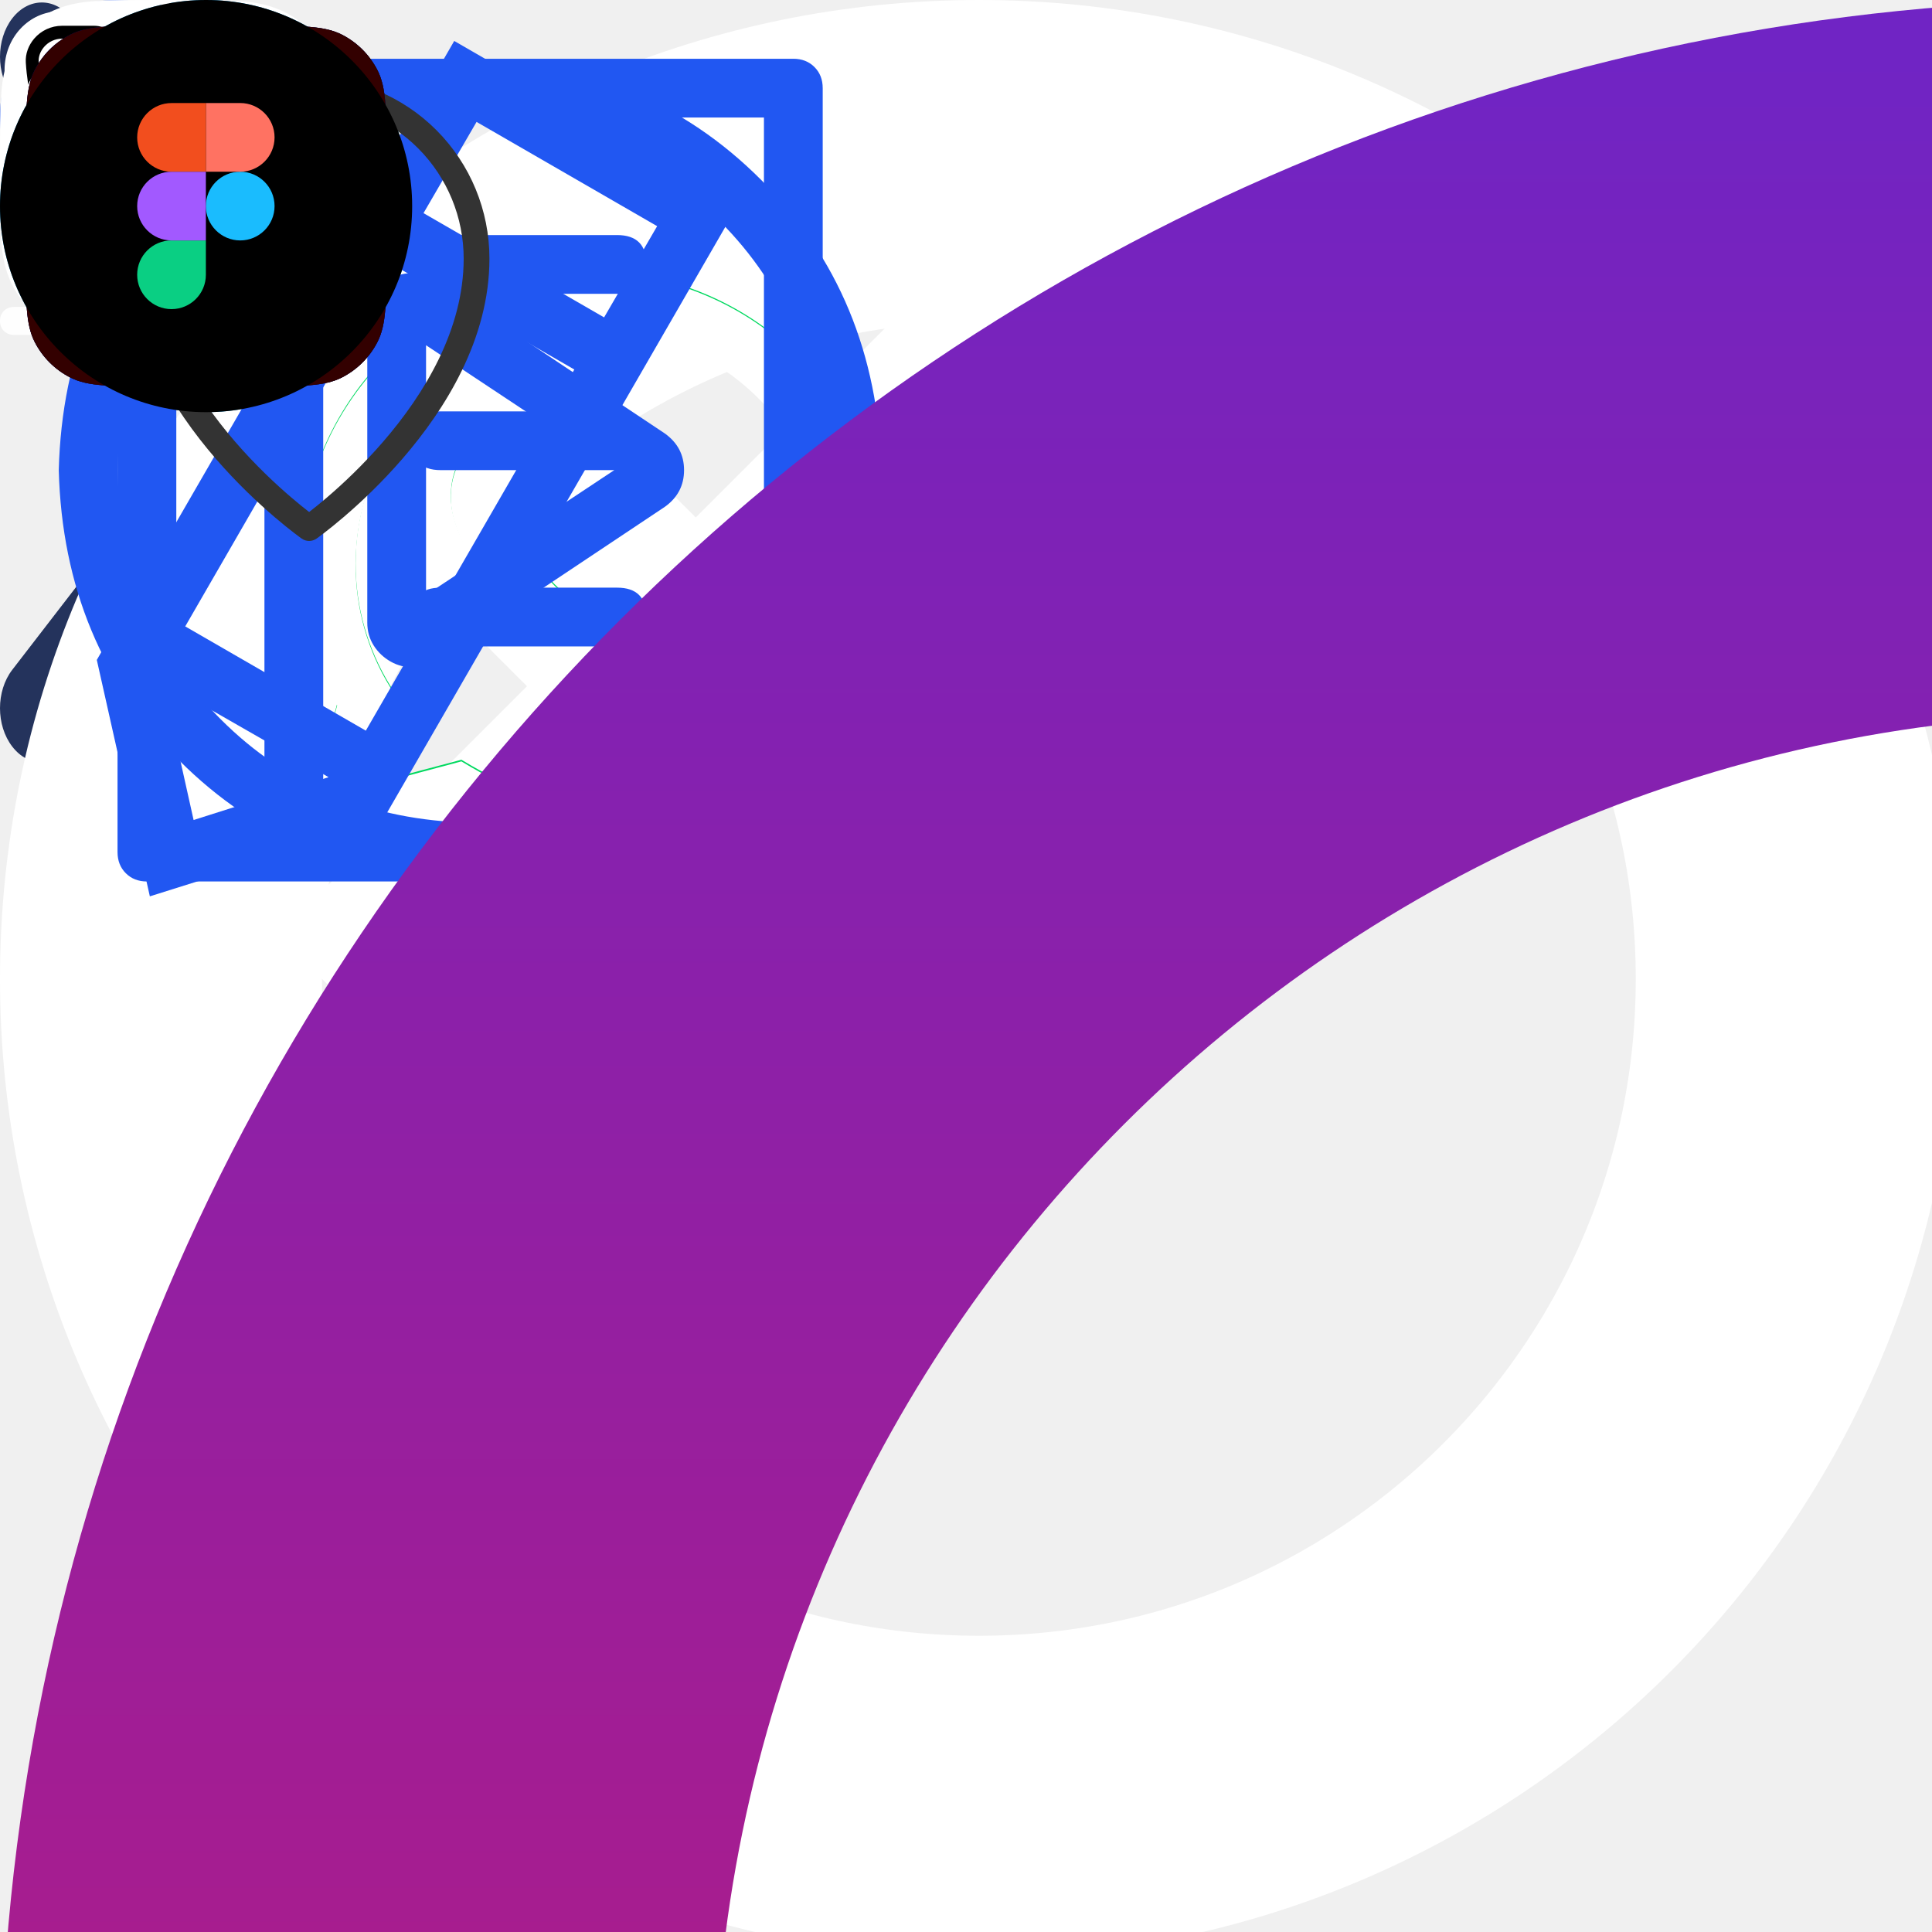
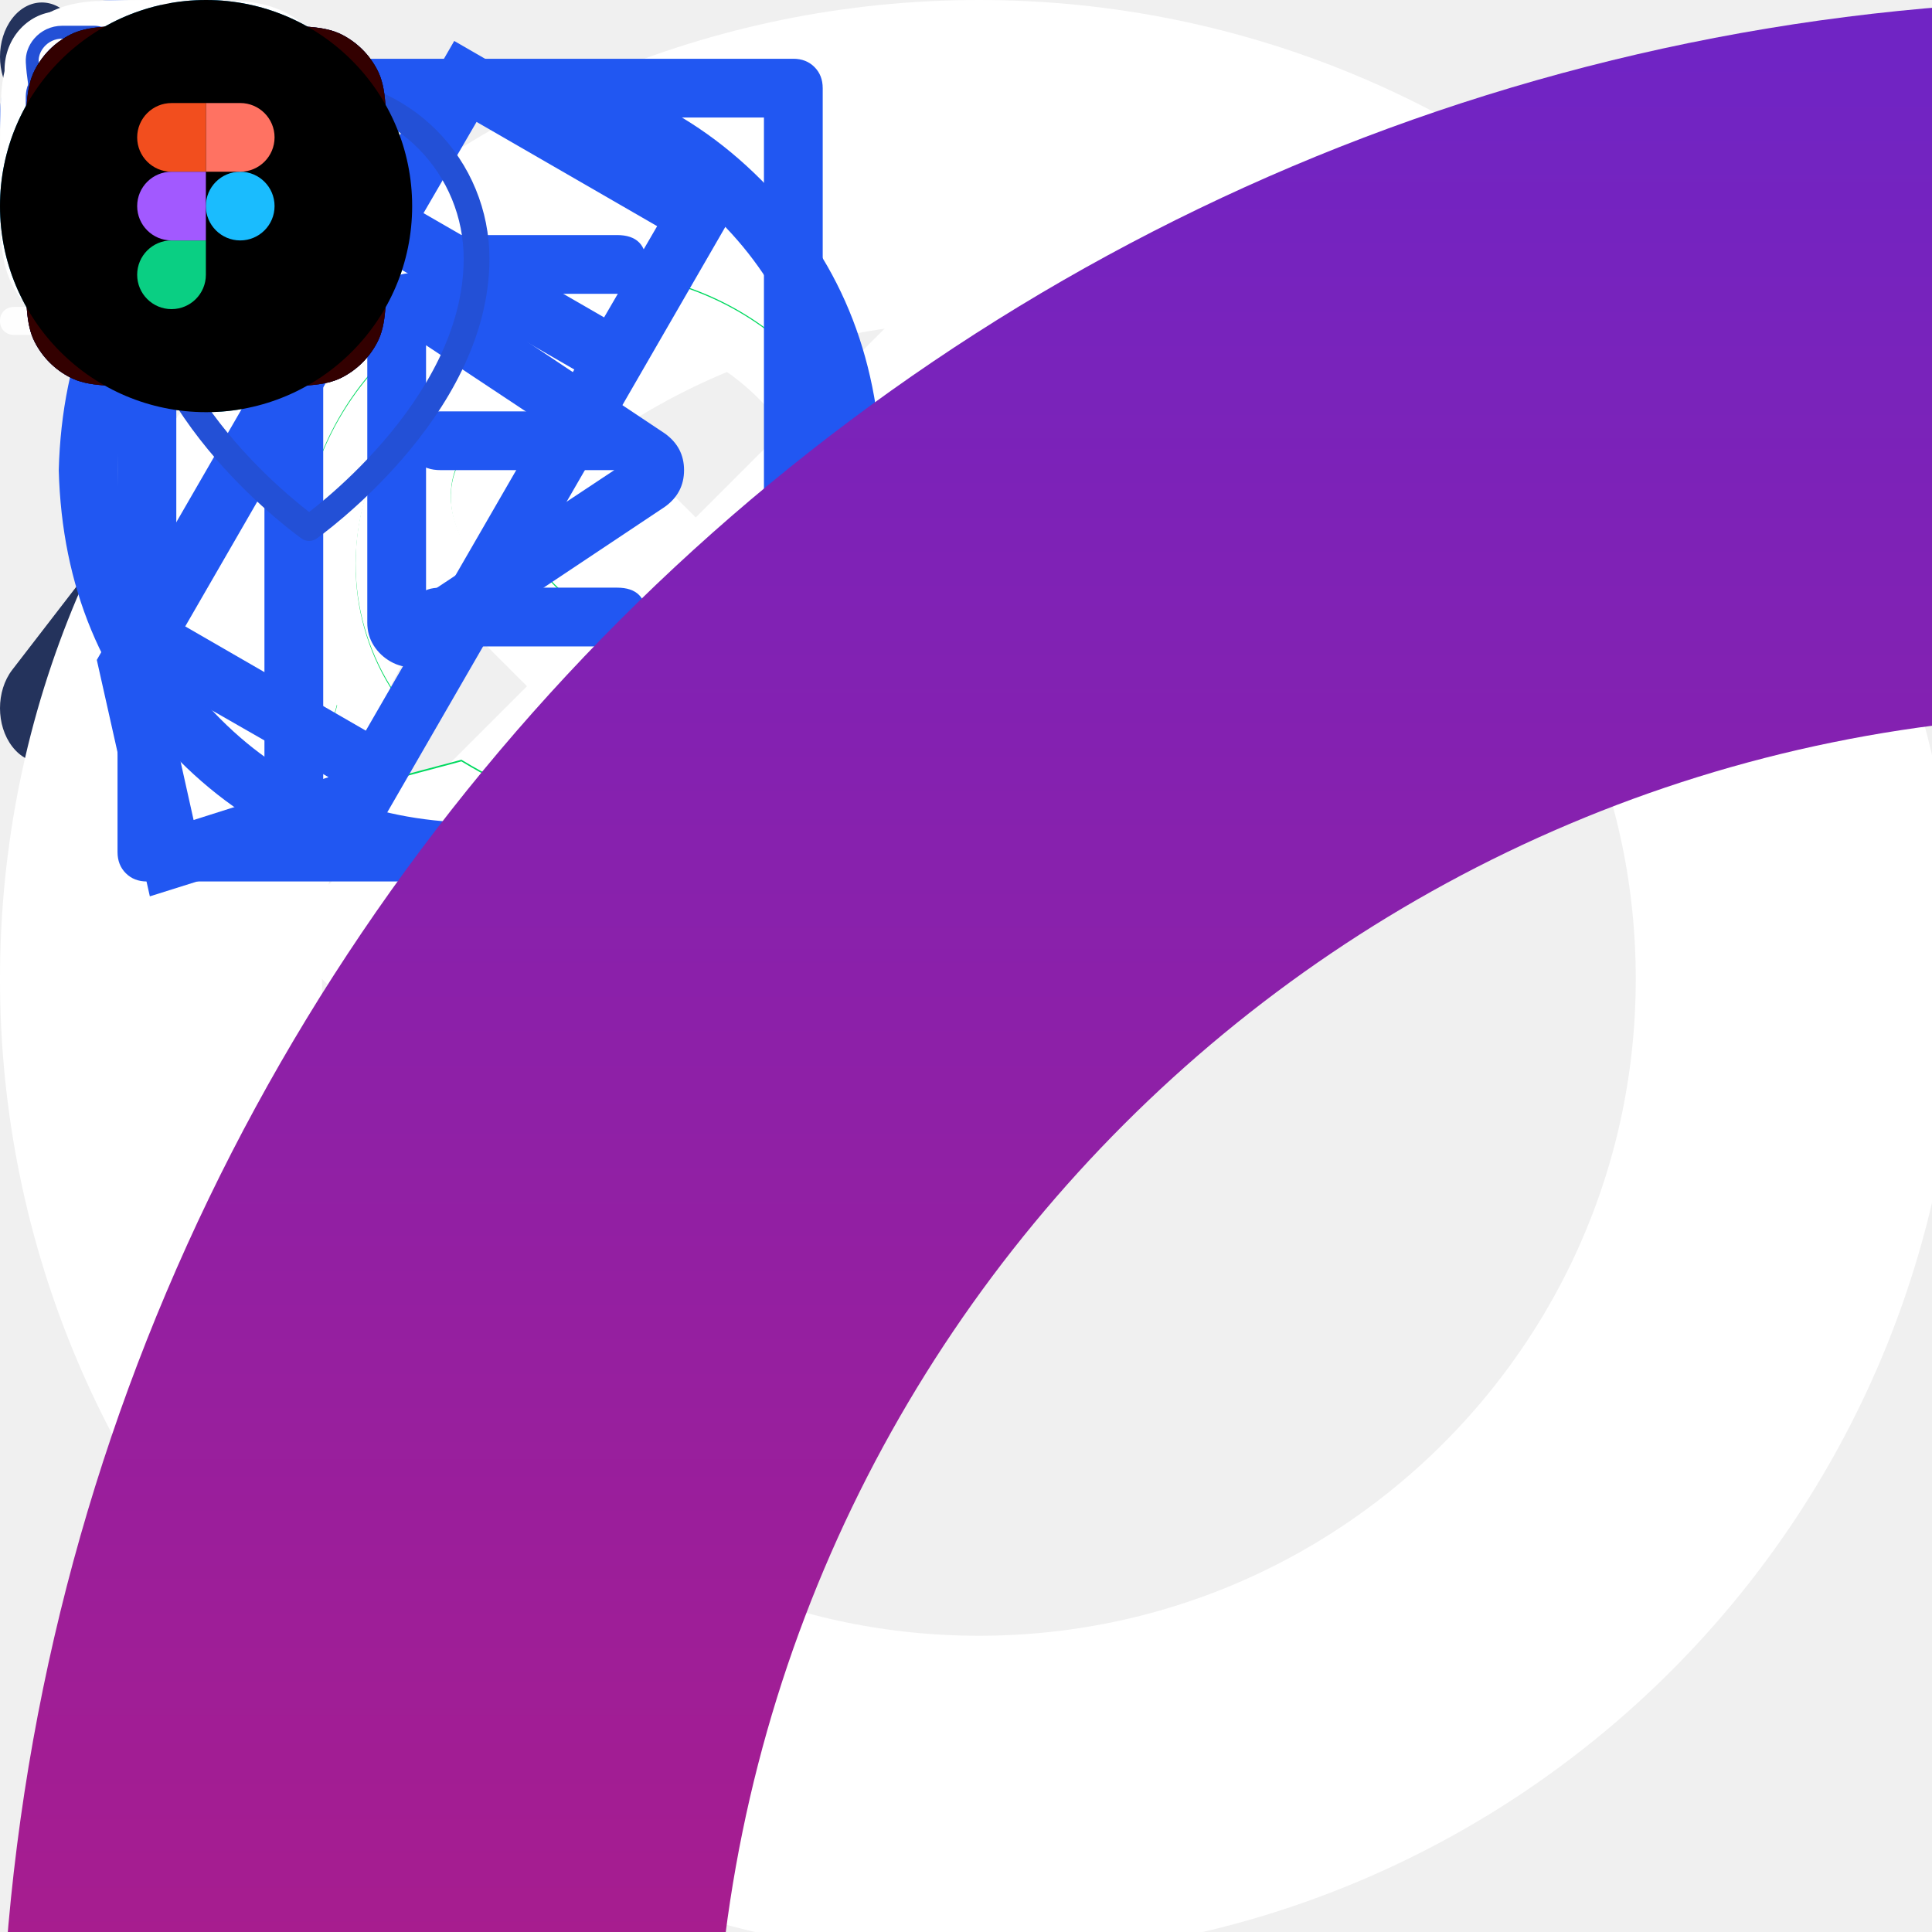
<svg xmlns="http://www.w3.org/2000/svg" xmlns:xlink="http://www.w3.org/1999/xlink" width="50" height="50" viewBox="0 0 150 150" fill="none">
  <g id="arrow-go-right">
    <path id="Vector" fill-rule="evenodd" clip-rule="evenodd" d="M0.952 1.426C2.221 -0.219 4.279 -0.219 5.548 1.426L25.048 26.715C26.317 28.361 26.317 31.03 25.048 32.676L5.548 57.964C4.279 59.61 2.221 59.61 0.952 57.964C-0.317 56.318 -0.317 53.649 0.952 52.004L18.154 29.695L0.952 7.387C-0.317 5.741 -0.317 3.072 0.952 1.426Z" fill="#24335C" />
  </g>
  <g id="moon">
    <path d="m0 0h24v24h-24z" fill="#fff" opacity="0" />
    <path d="m12.3 22h-.1a10.31 10.31 0 0 1 -7.34-3.15 10.46 10.46 0 0 1 -.26-14 10.13 10.13 0 0 1 4-2.74 1 1 0 0 1 1.06.22 1 1 0 0 1 .24 1 8.4 8.4 0 0 0 1.94 8.81 8.47 8.47 0 0 0 8.83 1.94 1 1 0 0 1 1.27 1.29 10.16 10.16 0 0 1 -2.34 3.63 10.28 10.28 0 0 1 -7.3 3z" fill="#231f20" />
  </g>
  <g id="x">
    <path d="M73.285 20.909L85.455 33.08L33.769 84.766L21.598 72.596L73.285 20.909ZM33.251 19.407L88.148 74.305L75.046 87.408L20.148 32.51L33.251 19.407Z" fill="white" />
  </g>
  <g id="ellipse">
    <circle cx="76" cy="76" r="63.5" stroke="white" stroke-width="25" />
  </g>
  <g id="arrow-right">
    <path fill-rule="evenodd" clip-rule="evenodd" d="M2.333 14C2.333 13.356 2.856 12.834 3.5 12.834H24.5C25.144 12.834 25.667 13.356 25.667 14C25.667 14.645 25.144 15.167 24.5 15.167H3.5C2.856 15.167 2.333 14.645 2.333 14Z" fill="white" />
    <path fill-rule="evenodd" clip-rule="evenodd" d="M16.675 6.175C17.131 5.72 17.869 5.72 18.325 6.175L25.325 13.175C25.781 13.631 25.781 14.37 25.325 14.825L18.325 21.825C17.869 22.281 17.131 22.281 16.675 21.825C16.22 21.37 16.22 20.631 16.675 20.175L22.85 14L16.675 7.825C16.22 7.37 16.22 6.631 16.675 6.175Z" fill="white" />
  </g>
  <g id="dot">
    <path fill-rule="evenodd" clip-rule="evenodd" d="M8.886 5.426C8.886 2.916 6.975 0.881 4.62 0.881C2.264 0.881 0.354 2.916 0.354 5.426C0.354 7.937 2.264 9.971 4.62 9.971C6.975 9.971 8.886 7.937 8.886 5.426Z" fill="white" />
  </g>
  <g id="gradient-dot">
    <circle cx="9" cy="9" r="9" fill="#D9D9D9" />
    <circle cx="9" cy="9" r="9" fill="url(#paint0_linear_11_6356)" />
    <defs>
      <linearGradient id="paint0_linear_11_6356" x1="9" y1="0" x2="9" y2="18" gradientUnits="userSpaceOnUse">
        <stop stop-color="#A6BCFA" />
        <stop offset="1" stop-color="#2157F2" />
      </linearGradient>
    </defs>
  </g>
  <g id="wa-green">
    <g fill="#00d95f">
      <path d="m22.891 66.841 3.285-12.202c-2.649-4.753-3.491-10.3-2.37-15.623s4.127-10.063 8.469-13.353c4.342-3.289 9.727-4.907 15.168-4.556 5.441.351 10.572 2.648 14.453 6.469 3.88 3.821 6.249 8.909 6.672 14.331.423 5.422-1.129 10.814-4.371 15.187s-7.955 7.433-13.276 8.62c-5.321 1.186-10.893.418-15.692-2.162zm12.932-7.856.763.452c3.476 2.055 7.537 2.906 11.548 2.419 4.011-.487 7.749-2.284 10.63-5.11s4.743-6.525 5.297-10.517c.554-3.993-.232-8.056-2.235-11.557s-5.111-6.242-8.839-7.798c-3.728-1.555-7.867-1.836-11.773-.8-3.905 1.036-7.357 3.332-9.818 6.53-2.461 3.197-3.792 7.117-3.785 11.148-.003 3.342.923 6.62 2.677 9.468l.478.787-1.836 6.811z" />
      <path clip-rule="evenodd" d="m54.34 46.885c-.447-.36-.971-.613-1.531-.741-.56-.127-1.142-.126-1.702.005-.841.348-1.384 1.664-1.927 2.322-.115.158-.283.268-.473.311-.191.043-.39.015-.561-.079-3.077-1.202-5.657-3.407-7.319-6.256-.142-.178-.209-.404-.187-.63.022-.226.131-.435.304-.583.606-.598 1.051-1.339 1.293-2.154.054-.899-.153-1.795-.595-2.58-.342-1.101-.993-2.081-1.875-2.825-.455-.204-.96-.273-1.453-.197s-.954.292-1.327.623c-.647.557-1.161 1.252-1.503 2.033-.343.781-.505 1.629-.475 2.482.002.479.063.955.181 1.419.3 1.114.762 2.179 1.371 3.16.439.752.918 1.479 1.435 2.18 1.681 2.301 3.793 4.255 6.22 5.753 1.218.761 2.52 1.38 3.88 1.845 1.413.639 2.972.884 4.513.709.878-.133 1.71-.478 2.422-1.007s1.284-1.224 1.664-2.024c.223-.484.291-1.024.194-1.548-.233-1.071-1.668-1.703-2.547-2.219z" fill-rule="evenodd" />
    </g>
  </g>
  <g id="wa-white">
    <g fill="#fff">
      <path d="m22.891 66.976 3.285-12.213c-2.649-4.758-3.491-10.309-2.37-15.637 1.12-5.327 4.127-10.072 8.469-13.365 4.342-3.292 9.727-4.911 15.168-4.56 5.441.352 10.572 2.651 14.453 6.474 3.88 3.824 6.249 8.917 6.672 14.344.423 5.427-1.129 10.824-4.371 15.201-3.241 4.377-7.955 7.44-13.276 8.627-5.321 1.187-10.893.419-15.692-2.164zm12.932-7.862.763.452c3.476 2.057 7.537 2.908 11.548 2.421 4.011-.487 7.749-2.286 10.63-5.115 2.881-2.829 4.743-6.53 5.297-10.527.554-3.996-.232-8.063-2.235-11.567s-5.111-6.248-8.839-7.804c-3.728-1.556-7.867-1.838-11.773-.8-3.905 1.037-7.357 3.335-9.818 6.536s-3.792 7.123-3.785 11.158c-.003 3.345.923 6.626 2.677 9.476l.478.788-1.836 6.817z" />
      <path clip-rule="evenodd" d="m54.34 47.003c-.447-.36-.971-.614-1.531-.741-.56-.128-1.142-.126-1.702.005-.841.349-1.384 1.665-1.927 2.324-.115.158-.283.269-.473.311s-.39.015-.561-.079c-3.077-1.203-5.657-3.41-7.319-6.261-.142-.178-.209-.404-.187-.63.022-.226.131-.435.304-.583.606-.599 1.051-1.34 1.293-2.156.054-.9-.153-1.796-.595-2.582-.342-1.102-.993-2.083-1.875-2.827-.455-.204-.96-.273-1.453-.197s-.954.292-1.327.623c-.647.557-1.161 1.253-1.503 2.035-.343.782-.505 1.631-.475 2.484.002.479.063.956.181 1.42.3 1.115.762 2.181 1.371 3.163.439.752.918 1.481 1.435 2.182 1.681 2.303 3.793 4.259 6.22 5.758 1.218.762 2.52 1.381 3.88 1.846 1.413.639 2.972.885 4.513.71.878-.133 1.71-.479 2.422-1.008.713-.529 1.284-1.225 1.664-2.026.223-.484.291-1.025.194-1.549-.233-1.072-1.668-1.704-2.547-2.221z" fill-rule="evenodd" />
    </g>
  </g>
  <g id="instagram">
    <path d="M13.005 2.343C9.533 2.343 9.126 2.358 7.754 2.42C6.485 2.477 5.798 2.688 5.339 2.869C4.731 3.106 4.297 3.385 3.843 3.839C3.389 4.293 3.106 4.726 2.873 5.335C2.698 5.794 2.481 6.481 2.425 7.75C2.363 9.122 2.347 9.53 2.347 13.003C2.347 16.475 2.363 16.883 2.425 18.255C2.481 19.524 2.693 20.211 2.873 20.67C3.111 21.279 3.389 21.712 3.843 22.166C4.297 22.62 4.731 22.904 5.339 23.136C5.798 23.312 6.485 23.529 7.754 23.585C9.126 23.647 9.533 23.663 13.005 23.663C16.477 23.663 16.884 23.647 18.257 23.585C19.526 23.529 20.212 23.317 20.671 23.136C21.28 22.899 21.713 22.62 22.167 22.166C22.621 21.712 22.905 21.279 23.137 20.67C23.312 20.211 23.529 19.524 23.586 18.255C23.648 16.883 23.663 16.475 23.663 13.003C23.663 9.53 23.648 9.122 23.586 7.75C23.529 6.481 23.317 5.794 23.137 5.335C22.9 4.726 22.621 4.293 22.167 3.839C21.713 3.385 21.28 3.101 20.671 2.869C20.212 2.693 19.526 2.477 18.257 2.42C16.884 2.353 16.472 2.343 13.005 2.343ZM13.005 0C16.534 0 16.977 0.015 18.365 0.077C19.748 0.139 20.692 0.361 21.517 0.681C22.373 1.011 23.096 1.46 23.818 2.183C24.54 2.905 24.984 3.632 25.319 4.484C25.639 5.309 25.861 6.254 25.923 7.642C25.985 9.024 26 9.468 26 12.997C26 16.527 25.985 16.97 25.923 18.358C25.861 19.741 25.639 20.686 25.319 21.516C24.989 22.373 24.54 23.095 23.818 23.817C23.096 24.54 22.368 24.983 21.517 25.319C20.692 25.639 19.748 25.861 18.36 25.923C16.972 25.985 16.534 26 13 26C9.466 26 9.028 25.985 7.64 25.923C6.258 25.861 5.313 25.639 4.483 25.319C3.627 24.989 2.904 24.54 2.182 23.817C1.46 23.095 1.016 22.367 0.681 21.516C0.361 20.691 0.139 19.746 0.077 18.358C0.015 16.97 0 16.532 0 12.997C0 9.463 0.015 9.024 0.077 7.636C0.139 6.254 0.361 5.309 0.681 4.479C1.011 3.622 1.46 2.9 2.182 2.177C2.904 1.455 3.632 1.011 4.483 0.676C5.308 0.356 6.252 0.134 7.64 0.072C9.033 0.015 9.477 0 13.005 0Z" fill="white" />
    <path d="M13.005 6.326C16.689 6.326 19.68 9.313 19.68 13.002C19.68 16.692 16.694 19.679 13.005 19.679C9.317 19.679 6.33 16.692 6.33 13.002C6.33 9.313 9.317 6.326 13.005 6.326ZM13.005 17.331C15.399 17.331 17.338 15.391 17.338 12.997C17.338 10.603 15.399 8.663 13.005 8.663C10.611 8.663 8.672 10.603 8.672 12.997C8.672 15.391 10.611 17.331 13.005 17.331Z" fill="white" />
    <path d="M6.067 7.616C5.206 7.616 4.509 6.918 4.509 6.057C4.509 5.196 5.206 4.499 6.067 4.499C6.927 4.499 7.625 5.196 7.625 6.057C7.625 6.918 6.927 7.616 6.067 7.616Z" fill="white" />
  </g>
  <g id="telegram-white">
    <path clip-rule="evenodd" d="m21.997 12c0 5.523-4.477 10-10 10-5.523 0-10-4.477-10-10 0-5.523 4.477-10 10-10 5.523 0 10 4.477 10 10zm-9.642-2.618c-.973.405-2.917 1.242-5.832 2.512-.473.188-.721.372-.744.552-.038.304.343.424.862.587.071.022.144.045.219.07.511.166 1.197.36 1.554.368.324.007.685-.127 1.084-.401 2.724-1.839 4.13-2.768 4.218-2.788.062-.014.149-.032.207.02s.053.15.046.177c-.038.161-1.534 1.552-2.308 2.272-.241.224-.412.384-.448.42-.078.081-.158.158-.235.232-.474.457-.83.8.02 1.36.408.269.735.492 1.061.714.356.242.711.484 1.171.785.117.077.229.156.338.234.414.295.786.561 1.246.518.267-.025.543-.276.683-1.025.331-1.771.983-5.608 1.133-7.189.013-.139-.003-.316-.017-.394-.013-.078-.041-.189-.142-.271-.12-.097-.305-.118-.388-.116-.376.007-.953.207-3.73 1.362z" fill-rule="evenodd" stroke="#fff" stroke-linejoin="round" />
  </g>
  <g id="telegram-blue">
    <path d="m0 16c0 8.837 7.163 16 16 16 8.837 0 16-7.163 16-16 0-8.837-7.163-16-16-16-8.837 0-16 7.163-16 16z" fill="#08c" />
    <path d="m8.1 15.708c4.295-1.871 7.159-3.105 8.592-3.701 4.091-1.702 4.942-1.997 5.496-2.007.122-.002.394.028.571.171.149.121.19.284.21.399.02.115.044.376.025.58-.222 2.33-1.181 7.983-1.669 10.592-.206 1.104-.613 1.474-1.007 1.51-.856.079-1.505-.565-2.334-1.109-1.297-.85-2.029-1.379-3.288-2.209-1.455-.959-.512-1.485.317-2.346.217-.225 3.987-3.654 4.059-3.965.009-.039.018-.184-.069-.261-.086-.076-.213-.05-.305-.029-.13.029-2.201 1.399-6.214 4.107-.588.404-1.121.601-1.598.59-.526-.011-1.538-.297-2.29-.542-.923-.3-1.656-.459-1.592-.968.033-.265.399-.537 1.096-.814z" fill="#fff" />
  </g>
  <g id="arrow-top">
    <path d="M1.083 23.833H24.917C25.233 23.833 25.493 23.935 25.696 24.138C25.898 24.341 26 24.6 26 24.917C26 25.233 25.898 25.493 25.696 25.696C25.493 25.898 25.233 26 24.917 26H1.083C0.767 26 0.507 25.898 0.304 25.696C0.101 25.493 0 25.233 0 24.917C0 24.6 0.101 24.341 0.304 24.138C0.507 23.935 0.767 23.833 1.083 23.833ZM14.083 4.264V19.5H11.917V4.028L3.69 12.256L2.167 10.732L12.898 0L23.63 10.732L22.072 12.256L14.083 4.264Z" fill="white" fill-opacity="0.96" />
  </g>
  <g id="video-play">
    <path d="M36.5 4.562C45.531 4.8 53.052 7.924 59.064 13.936C65.076 19.948 68.2 27.469 68.438 36.5C68.2 45.531 65.076 53.052 59.064 59.064C53.052 65.076 45.531 68.2 36.5 68.438C27.469 68.2 19.948 65.076 13.936 59.064C7.924 53.052 4.8 45.531 4.562 36.5C4.8 27.469 7.924 19.948 13.936 13.936C19.948 7.924 27.469 4.8 36.5 4.562ZM36.5 63.875C44.247 63.685 50.699 61.011 55.854 55.854C61.01 50.697 63.683 44.246 63.875 36.5C63.685 28.753 61.011 22.302 55.854 17.146C50.697 11.99 44.246 9.317 36.5 9.125C28.753 9.315 22.302 11.989 17.146 17.146C11.99 22.303 9.317 28.754 9.125 36.5C9.315 44.247 11.989 50.699 17.146 55.854C22.303 61.01 28.754 63.683 36.5 63.875ZM33.078 46.195L47.692 36.5L33.078 26.805V46.195ZM33.863 21.816L51.613 33.651C52.611 34.364 53.11 35.315 53.11 36.502C53.11 37.69 52.611 38.641 51.613 39.354L33.863 51.189C33.293 51.569 32.699 51.771 32.081 51.796C31.464 51.82 30.881 51.677 30.334 51.367C29.786 51.057 29.347 50.641 29.015 50.119C28.684 49.597 28.517 49.004 28.516 48.337V24.669C28.516 24.003 28.682 23.409 29.015 22.888C29.348 22.366 29.788 21.95 30.334 21.64C30.88 21.33 31.462 21.187 32.081 21.211C32.7 21.235 33.294 21.438 33.863 21.818V21.816Z" fill="#2157F2" />
  </g>
  <g id="edit">
    <path d="M14.381 48.634L28.402 56.728L44.59 28.689L30.569 20.595L14.381 48.634ZM12.647 52.97L15.031 63.665L25.509 60.34L12.647 52.97ZM32.881 16.548L46.902 24.642L51.021 17.559L37 9.465L32.881 16.548ZM7.516 51.236L35.266 3.18L57.306 15.898L29.556 63.955L11.634 69.592L7.516 51.236ZM35.266 69.592V64.967H67.641V69.592H35.266Z" fill="#2157F2" />
  </g>
  <g id="notebook-2">
    <path d="M25.094 9.125V63.875H20.531V9.125H13.688V63.875H59.312V9.125H25.094ZM11.406 4.562H61.594C62.26 4.562 62.807 4.776 63.234 5.204C63.661 5.631 63.875 6.178 63.875 6.844V66.156C63.875 66.822 63.661 67.369 63.234 67.796C62.807 68.224 62.26 68.438 61.594 68.438H11.406C10.74 68.438 10.193 68.224 9.766 67.796C9.339 67.369 9.125 66.822 9.125 66.156V6.844C9.125 6.178 9.339 5.631 9.766 5.204C10.193 4.776 10.74 4.562 11.406 4.562ZM34.219 18.25H47.906C49.427 18.25 50.188 19.01 50.188 20.531C50.188 22.052 49.427 22.812 47.906 22.812H34.219C32.698 22.812 31.938 22.052 31.938 20.531C31.938 19.01 32.698 18.25 34.219 18.25ZM34.219 31.938H47.906C49.427 31.938 50.188 32.698 50.188 34.219C50.188 35.74 49.427 36.5 47.906 36.5H34.219C32.698 36.5 31.938 35.74 31.938 34.219C31.938 32.698 32.698 31.938 34.219 31.938ZM34.219 45.625H47.906C49.427 45.625 50.188 46.385 50.188 47.906C50.188 49.427 49.427 50.188 47.906 50.188H34.219C32.698 50.188 31.938 49.427 31.938 47.906C31.938 46.385 32.698 45.625 34.219 45.625Z" fill="#2157F2" />
  </g>
  <g id="location">
-     <path clip-rule="evenodd" d="m15.517 11.535c2.251-2.264 5.303-3.535 8.483-3.535s6.232 1.271 8.483 3.535c2.251 2.264 3.517 5.337 3.517 8.542 0 5.527-3.064 10.528-6.256 14.221-1.584 1.833-3.171 3.309-4.362 4.328-.566.484-1.041.863-1.381 1.126-.341-.263-.815-.642-1.381-1.126-1.191-1.018-2.778-2.495-4.362-4.328-3.193-3.693-6.256-8.694-6.256-14.221 0-3.205 1.266-6.277 3.517-8.542zm7.907 30.282c0.0 0.0.001 0.0.576-.817.576.818.576.817.576.817-.345.243-.807.243-1.153 0zm0 0 .576-.817.576.817.004-.003.009-.006.032-.023c.027-.02.067-.048.117-.085.101-.074.246-.183.43-.324.368-.283.889-.697 1.513-1.231 1.247-1.066 2.91-2.613 4.575-4.54 3.307-3.826 6.744-9.286 6.744-15.529 0-3.732-1.474-7.311-4.098-9.952-2.625-2.641-6.187-4.125-9.902-4.125s-7.277 1.485-9.902 4.125c-2.625 2.64-4.098 6.22-4.098 9.952 0 6.243 3.436 11.703 6.744 15.529 1.666 1.927 3.329 3.474 4.575 4.54.624.533 1.145.948 1.513 1.231.184.141.329.25.43.324.05.037.09.065.117.085l.032.023.009.006zm-3.424-21.817c0-2.209 1.791-4 4-4s4 1.791 4 4-1.791 4-4 4-4-1.791-4-4zm4-6c-3.314 0-6 2.686-6 6s2.686 6 6 6 6-2.686 6-6-2.686-6-6-6z" fill="#333" fill-rule="evenodd" />
+     <path clip-rule="evenodd" d="m15.517 11.535c2.251-2.264 5.303-3.535 8.483-3.535s6.232 1.271 8.483 3.535c2.251 2.264 3.517 5.337 3.517 8.542 0 5.527-3.064 10.528-6.256 14.221-1.584 1.833-3.171 3.309-4.362 4.328-.566.484-1.041.863-1.381 1.126-.341-.263-.815-.642-1.381-1.126-1.191-1.018-2.778-2.495-4.362-4.328-3.193-3.693-6.256-8.694-6.256-14.221 0-3.205 1.266-6.277 3.517-8.542zm7.907 30.282c0.0 0.0.001 0.0.576-.817.576.818.576.817.576.817-.345.243-.807.243-1.153 0zm0 0 .576-.817.576.817.004-.003.009-.006.032-.023c.027-.02.067-.048.117-.085.101-.074.246-.183.43-.324.368-.283.889-.697 1.513-1.231 1.247-1.066 2.91-2.613 4.575-4.54 3.307-3.826 6.744-9.286 6.744-15.529 0-3.732-1.474-7.311-4.098-9.952-2.625-2.641-6.187-4.125-9.902-4.125s-7.277 1.485-9.902 4.125c-2.625 2.64-4.098 6.22-4.098 9.952 0 6.243 3.436 11.703 6.744 15.529 1.666 1.927 3.329 3.474 4.575 4.54.624.533 1.145.948 1.513 1.231.184.141.329.25.43.324.05.037.09.065.117.085l.032.023.009.006zm-3.424-21.817c0-2.209 1.791-4 4-4s4 1.791 4 4-1.791 4-4 4-4-1.791-4-4zm4-6c-3.314 0-6 2.686-6 6s2.686 6 6 6 6-2.686 6-6-2.686-6-6-6z" fill="#2350D6" fill-rule="evenodd" />
  </g>
  <g id="phone">
-     <path clip-rule="evenodd" d="m21.005 21.342c.628-.538.992-1.322.995-2.149v-2.515c0-.877-.571-1.651-1.408-1.91l-3.82-1.183c-.625-.194-1.305-.069-1.821.333l-1.552 1.209c-.864-.605-1.688-1.294-2.46-2.066-.772-.772-1.46-1.595-2.066-2.46l1.202-1.526c.406-.516.533-1.199.34-1.827l-1.184-3.837c-.259-.838-1.034-1.41-1.911-1.41h-2.514c-.827.004-1.611.367-2.149.995-.444.519-.696 1.182-.653 1.864.269 4.299 2.045 8.521 5.33 11.806 3.285 3.285 7.507 5.061 11.806 5.33.682.043 1.345-.209 1.864-.653zm-12.916-11.36c-.273.347-.286.831-.033 1.192.639.912 1.365 1.78 2.178 2.593.813.813 1.681 1.539 2.593 2.178.36.252.842.24 1.188-.03l1.552-1.209c.258-.201.598-.263.911-.166l3.819 1.183c.419.13.704.517.704.955v2.513c-.003.535-.239 1.043-.646 1.392-.345.296-.758.44-1.151.415-4.065-.254-8.055-1.933-11.161-5.039-3.106-3.106-4.785-7.096-5.039-11.161-.025-.393.119-.806.415-1.151.348-.407.856-.642 1.392-.646h2.511c.439 0 .826.286.956.705l1.184 3.837c.097.314.033.655-.17.914z" fill="#000" fill-rule="evenodd" />
+     <path clip-rule="evenodd" d="m21.005 21.342c.628-.538.992-1.322.995-2.149v-2.515c0-.877-.571-1.651-1.408-1.91l-3.82-1.183c-.625-.194-1.305-.069-1.821.333l-1.552 1.209c-.864-.605-1.688-1.294-2.46-2.066-.772-.772-1.46-1.595-2.066-2.46l1.202-1.526c.406-.516.533-1.199.34-1.827l-1.184-3.837c-.259-.838-1.034-1.41-1.911-1.41h-2.514c-.827.004-1.611.367-2.149.995-.444.519-.696 1.182-.653 1.864.269 4.299 2.045 8.521 5.33 11.806 3.285 3.285 7.507 5.061 11.806 5.33.682.043 1.345-.209 1.864-.653zm-12.916-11.36c-.273.347-.286.831-.033 1.192.639.912 1.365 1.78 2.178 2.593.813.813 1.681 1.539 2.593 2.178.36.252.842.24 1.188-.03l1.552-1.209c.258-.201.598-.263.911-.166l3.819 1.183c.419.13.704.517.704.955v2.513c-.003.535-.239 1.043-.646 1.392-.345.296-.758.44-1.151.415-4.065-.254-8.055-1.933-11.161-5.039-3.106-3.106-4.785-7.096-5.039-11.161-.025-.393.119-.806.415-1.151.348-.407.856-.642 1.392-.646h2.511c.439 0 .826.286.956.705l1.184 3.837c.097.314.033.655-.17.914z" fill="#2350D6" fill-rule="evenodd" />
  </g>
  <g id="mail">
-     <path d="m3.847 17.86c.197.096.419.149.653.149h15c.234 0 .456-.054.653-.149l-5.909-5.561-1.927 1.587c-.185.152-.451.152-.636 0l-1.927-1.587zm-.704-.71c.005-.005.009-.009.014-.014l5.82-5.478-5.795-4.772c-.013-.01-.025-.021-.036-.033-.094.196-.146.415-.146.647v9.01c0 .229.051.446.143.64zm17.714-0c.092-.194.143-.411.143-.64v-9.01c0-.232-.052-.451-.146-.647-.011.011-.023.022-.036.033l-5.795 4.772 5.82 5.478c.005.005.01.009.014.014zm-.712-11.005c-.195-.093-.414-.145-.644-.145h-15c-.231 0-.449.052-.644.145l8.144 6.707zm-15.644-1.145h15c1.381 0 2.5 1.119 2.5 2.5v9.01c0 1.381-1.119 2.5-2.5 2.5h-15c-1.381 0-2.5-1.119-2.5-2.5v-9.01c0-1.381 1.119-2.5 2.5-2.5z" fill="white" />
+     <path d="m3.847 17.86c.197.096.419.149.653.149h15c.234 0 .456-.054.653-.149l-5.909-5.561-1.927 1.587c-.185.152-.451.152-.636 0l-1.927-1.587zm-.704-.71c.005-.005.009-.009.014-.014l5.82-5.478-5.795-4.772c-.013-.01-.025-.021-.036-.033-.094.196-.146.415-.146.647v9.01c0 .229.051.446.143.64zm17.714-0c.092-.194.143-.411.143-.64v-9.01c0-.232-.052-.451-.146-.647-.011.011-.023.022-.036.033l-5.795 4.772 5.82 5.478c.005.005.01.009.014.014zm-.712-11.005c-.195-.093-.414-.145-.644-.145h-15c-.231 0-.449.052-.644.145l8.144 6.707zm-15.644-1.145h15c1.381 0 2.5 1.119 2.5 2.5v9.01c0 1.381-1.119 2.5-2.5 2.5h-15c-1.381 0-2.5-1.119-2.5-2.5v-9.01c0-1.381 1.119-2.5 2.5-2.5z" fill="#2350D6" />
  </g>
  <g id="Ps">
    <path d="m2 12.133c0-3.547 0-5.32.69-6.675.607-1.192 1.576-2.161 2.768-2.768 1.355-.69 3.128-.69 6.675-.69h7.733c3.547 0 5.321 0 6.675.69 1.192.607 2.161 1.576 2.768 2.768.69 1.355.69 3.128.69 6.675v7.733c0 3.547 0 5.321-.69 6.675-.607 1.192-1.576 2.161-2.768 2.768-1.355.69-3.128.69-6.675.69h-7.733c-3.547 0-5.32 0-6.675-.69-1.192-.607-2.161-1.576-2.768-2.768-.69-1.355-.69-3.128-.69-6.675z" fill="#001e36" />
    <g fill="#31a8ff">
      <path d="m8 22.516v-12.313c0-.084.035-.132.117-.132 1.206 0 2.411-.072 3.617-.072 1.957 0 4.076.669 4.818 2.716.175.503.268 1.017.268 1.556 0 1.029-.233 1.879-.7 2.549-1.304 1.872-3.563 1.843-5.588 1.843v3.841c.016.114-.081.168-.175.168h-2.217c-.093 0-.14-.048-.14-.156zm2.543-10.135v4.021c.803.059 1.643.065 2.415-.191.852-.246 1.318-.983 1.318-1.867.024-.753-.387-1.475-1.085-1.747-.762-.317-1.825-.336-2.648-.215z" />
      <path d="m24.097 15.607c-.353-.186-.729-.322-1.118-.405-.499-.117-2.469-.529-2.47.501.018.575.93.857 1.334 1.021 1.416.486 3.018 1.355 2.987 3.102.043 2.174-2.063 3.044-3.869 3.044-.94.01-1.919-.136-2.78-.539-.082-.043-.135-.136-.132-.231v-2.081c-.009-.083.08-.156.15-.096.843.51 1.842.757 2.817.771.43 0 1.284-.042 1.277-.674 0-.607-1.021-.886-1.428-1.04-.59-.21-1.149-.502-1.662-.867-.717-.512-1.167-1.332-1.155-2.235-.004-2.047 1.935-2.966 3.682-2.967.816-.007 1.693.054 2.453.385.109.032.132.147.132.25v1.946c.007.121-.127.162-.218.116z" />
    </g>
  </g>
  <g id="Ae">
    <path d="m2 12.133c0-3.547 0-5.32.69-6.675.607-1.192 1.576-2.161 2.768-2.768 1.355-.69 3.128-.69 6.675-.69h7.733c3.547 0 5.321 0 6.675.69 1.192.607 2.161 1.576 2.768 2.768.69 1.355.69 3.128.69 6.675v7.733c0 3.547 0 5.321-.69 6.675-.607 1.192-1.576 2.161-2.768 2.768-1.355.69-3.128.69-6.675.69h-7.733c-3.547 0-5.32 0-6.675-.69-1.192-.607-2.161-1.576-2.768-2.768-.69-1.355-.69-3.128-.69-6.675z" fill="#00005b" />
    <g fill="#99f">
      <path d="m13.789 19.564h-4.339l-.883 2.818c-.025.104-.121.178-.225.173h-2.198c-.125 0-.169-.071-.131-.212l3.757-11.051c.038-.116.075-.229.113-.376.049-.257.074-.518.075-.78-.011-.077.056-.146.131-.135h2.987c.087 0 .138.032.15.096l4.264 12.265c.037.129-0.0.193-.113.193h-2.442c-.086.01-.167-.049-.188-.135zm-3.663-2.376h2.968c-.488-1.666-1.038-3.31-1.484-4.99-.505 1.742-.972 3.357-1.484 4.99z" />
      <path d="m20.661 18.476c.173 1.431 1.374 2.113 2.705 2.084.75-.015 1.552-.131 2.253-.415.062-.051.094-.019.094.096v1.83c.006.095-.034.18-.113.231-.871.396-1.872.515-2.817.5-2.818 0-4.753-1.985-4.752-4.874-.007-2.737 1.768-5.047 4.527-5.047 2.338-.061 3.957 1.811 3.963 4.141 0 .424-.024.85-.075 1.271-.01.087-.084.154-.169.154-1.867 0-3.744.027-5.616.027zm0-1.755c1.041 0 2.087.037 3.127-.01.156-.016.272-.046.272-.208-.022-.864-.751-1.574-1.597-1.541-1.022-.063-1.676.799-1.803 1.759z" />
    </g>
  </g>
  <g id="Ai">
    <path d="m2 12.133c0-3.547 0-5.32.69-6.675.607-1.192 1.576-2.161 2.768-2.768 1.355-.69 3.128-.69 6.675-.69h7.733c3.547 0 5.321 0 6.675.69 1.192.607 2.161 1.576 2.768 2.768.69 1.355.69 3.128.69 6.675v7.733c0 3.547 0 5.321-.69 6.675-.607 1.192-1.576 2.161-2.768 2.768-1.355.69-3.128.69-6.675.69h-7.733c-3.547 0-5.32 0-6.675-.69-1.192-.607-2.161-1.576-2.768-2.768-.69-1.355-.69-3.128-.69-6.675z" fill="#300" />
    <g fill="#ff9a00">
      <path d="m15.569 19.596h-4.339l-.883 2.813c-.025.104-.121.178-.225.173h-2.198c-.125 0-.169-.071-.131-.212l3.757-11.097c.038-.116.075-.247.113-.395.049-.257.074-.518.075-.78-.011-.077.057-.146.131-.135h2.987c.087 0 .138.032.15.096l4.264 12.33c.037.129 0 .193-.113.193h-2.442c-.086.01-.167-.049-.188-.135zm-3.663-2.427h2.968c-.488-1.666-1.038-3.311-1.484-4.99-.481 1.682-1.006 3.357-1.484 4.99z" />
      <path d="m21.805 12.006c-.192.008-.383-.026-.561-.099-.178-.073-.339-.184-.472-.325-.133-.147-.236-.32-.304-.509-.068-.188-.098-.389-.09-.589-.007-.199.027-.397.1-.581.073-.184.183-.351.323-.488.138-.136.302-.243.481-.314.179-.071.37-.105.562-.1.451 0 .805.138 1.061.414.13.143.23.312.296.495.066.183.096.379.089.574.008.201-.024.403-.093.591-.069.189-.175.361-.311.507-.142.143-.311.255-.497.328-.186.073-.385.106-.583.096zm-1.296 10.384v-9.209c0-.116.05-.173.15-.173h2.31c.1 0 .15.058.15.173v9.209c0 .129-.05.193-.15.193h-2.292c-.113 0-.169-.064-.169-.193z" />
    </g>
  </g>
  <g id="figma">
    <path d="m32 16c0-8.837-7.163-16-16-16-8.837 0-16 7.163-16 16 0 8.837 7.163 16 16 16 8.837 0 16-7.163 16-16z" fill="#000" />
    <path d="m15.983 16c0-1.473 1.194-2.667 2.667-2.667 1.473 0 2.667 1.194 2.667 2.667 0 1.473-1.194 2.667-2.667 2.667-1.473 0-2.667-1.194-2.667-2.667z" fill="#1abcfe" />
    <path d="m10.65 21.333c0-1.473 1.194-2.667 2.667-2.667h2.667v2.667c0 1.473-1.194 2.667-2.667 2.667s-2.667-1.194-2.667-2.667z" fill="#0acf83" />
    <path d="m15.983 8v5.333h2.667c1.473 0 2.667-1.194 2.667-2.667 0-1.473-1.194-2.667-2.667-2.667z" fill="#ff7262" />
    <path d="m10.65 10.667c0 1.473 1.194 2.667 2.667 2.667h2.667v-5.333h-2.667c-1.473 0-2.667 1.194-2.667 2.667z" fill="#f24e1e" />
    <path d="m10.65 16c0 1.473 1.194 2.667 2.667 2.667h2.667v-5.333h-2.667c-1.473 0-2.667 1.194-2.667 2.667z" fill="#a259ff" />
  </g>
  <g id="test">
    <linearGradient id="a">
      <stop offset="0" stop-color="#e09b3d" />
      <stop offset=".3" stop-color="#c74c4d" />
      <stop offset=".6" stop-color="#c21975" />
      <stop offset="1" stop-color="#7024c4" />
    </linearGradient>
    <linearGradient id="b" gradientTransform="matrix(1 0 0 -1 0 554)" gradientUnits="userSpaceOnUse" x1="275.517" x2="275.517" xlink:href="#a" y1="4.57" y2="549.72" />
    <linearGradient id="c" gradientTransform="matrix(1 0 0 -1 0 554)" gradientUnits="userSpaceOnUse" x1="418.31" x2="418.31" xlink:href="#a" y1="4.57" y2="549.72" />
    <path d="m386.878 0h-222.722c-90.516 0-164.156 73.64-164.156 164.156v222.722c0 90.516 73.64 164.156 164.156 164.156h222.722c90.516 0 164.156-73.64 164.156-164.156v-222.722c-.001-90.516-73.641-164.156-164.156-164.156zm108.722 386.878c0 60.045-48.677 108.722-108.722 108.722h-222.722c-60.045 0-108.722-48.677-108.722-108.722v-222.722c0-60.046 48.677-108.722 108.722-108.722h222.722c60.045 0 108.722 48.676 108.722 108.722z" fill="url(#b)" />
    <path d="m275.517 133c-78.584 0-142.517 63.933-142.517 142.516s63.933 142.517 142.517 142.517 142.517-63.933 142.517-142.517-63.933-142.516-142.517-142.516zm0 229.6c-48.095 0-87.083-38.988-87.083-87.083s38.989-87.083 87.083-87.083c48.095 0 87.083 38.988 87.083 87.083 0 48.094-38.989 87.083-87.083 87.083z" fill="url(#b)" />
    <circle cx="418.31" cy="134.07" fill="url(#c)" r="34.15" />
  </g>
</svg>
